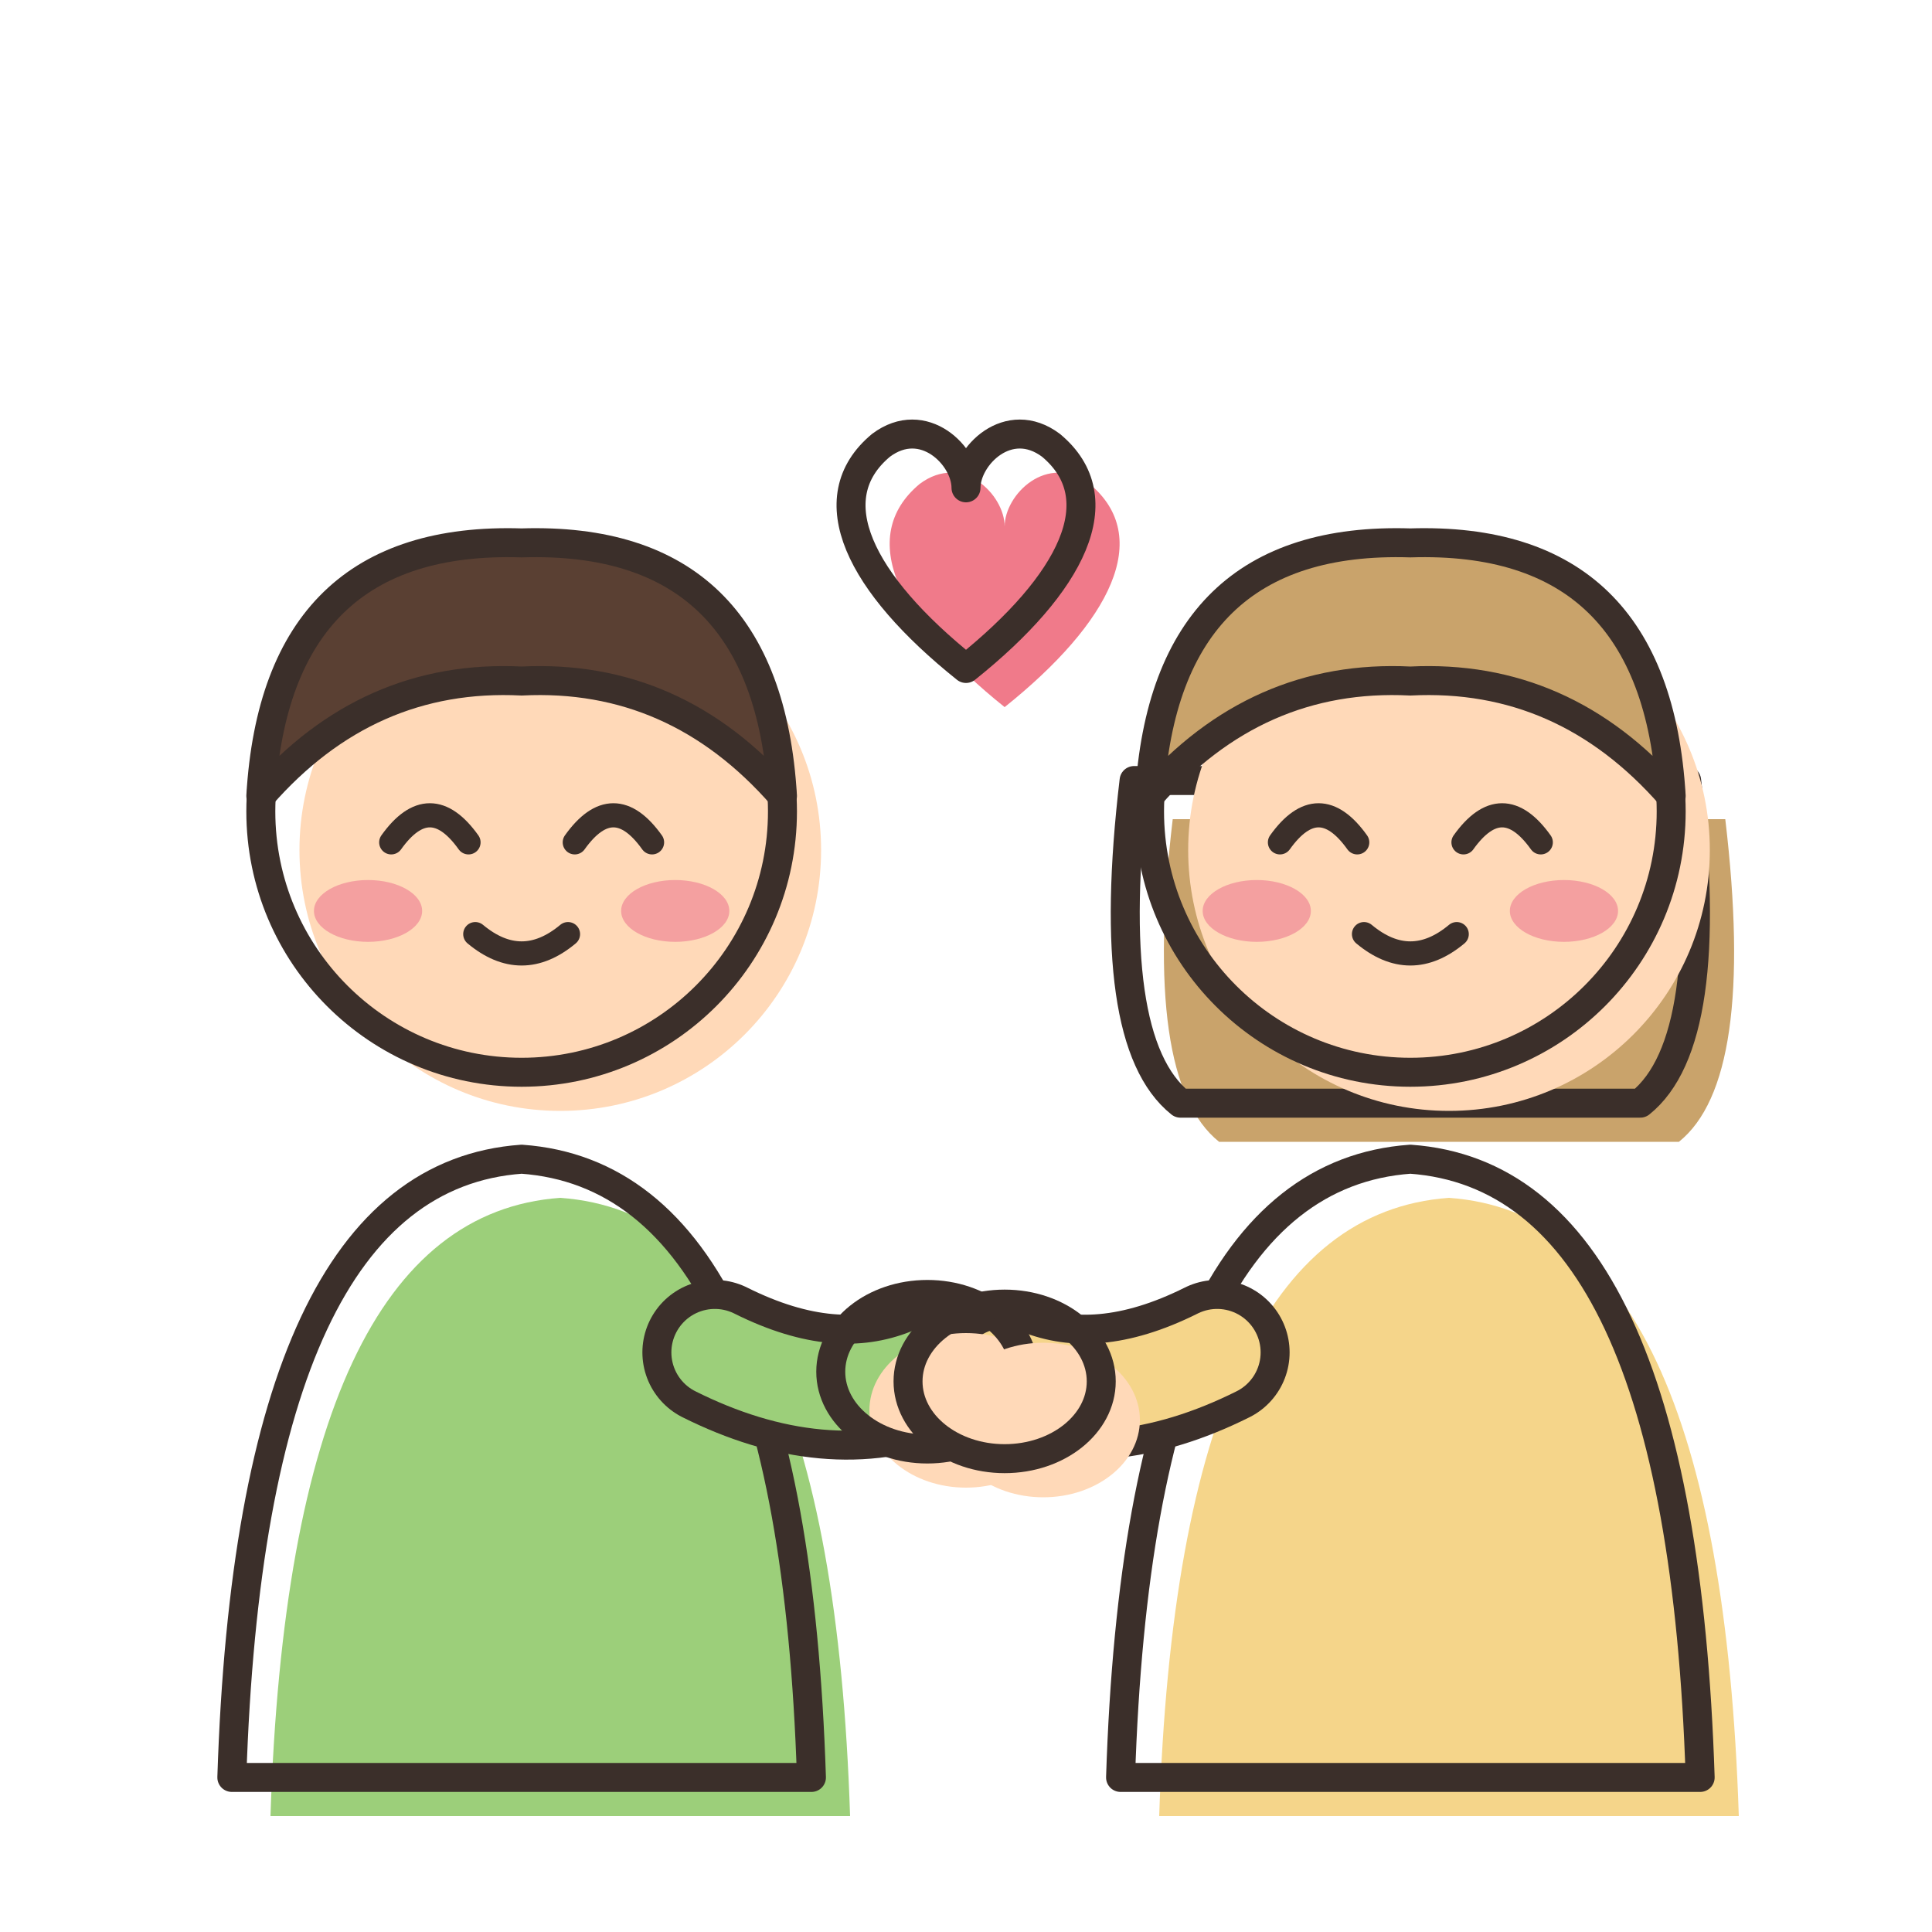
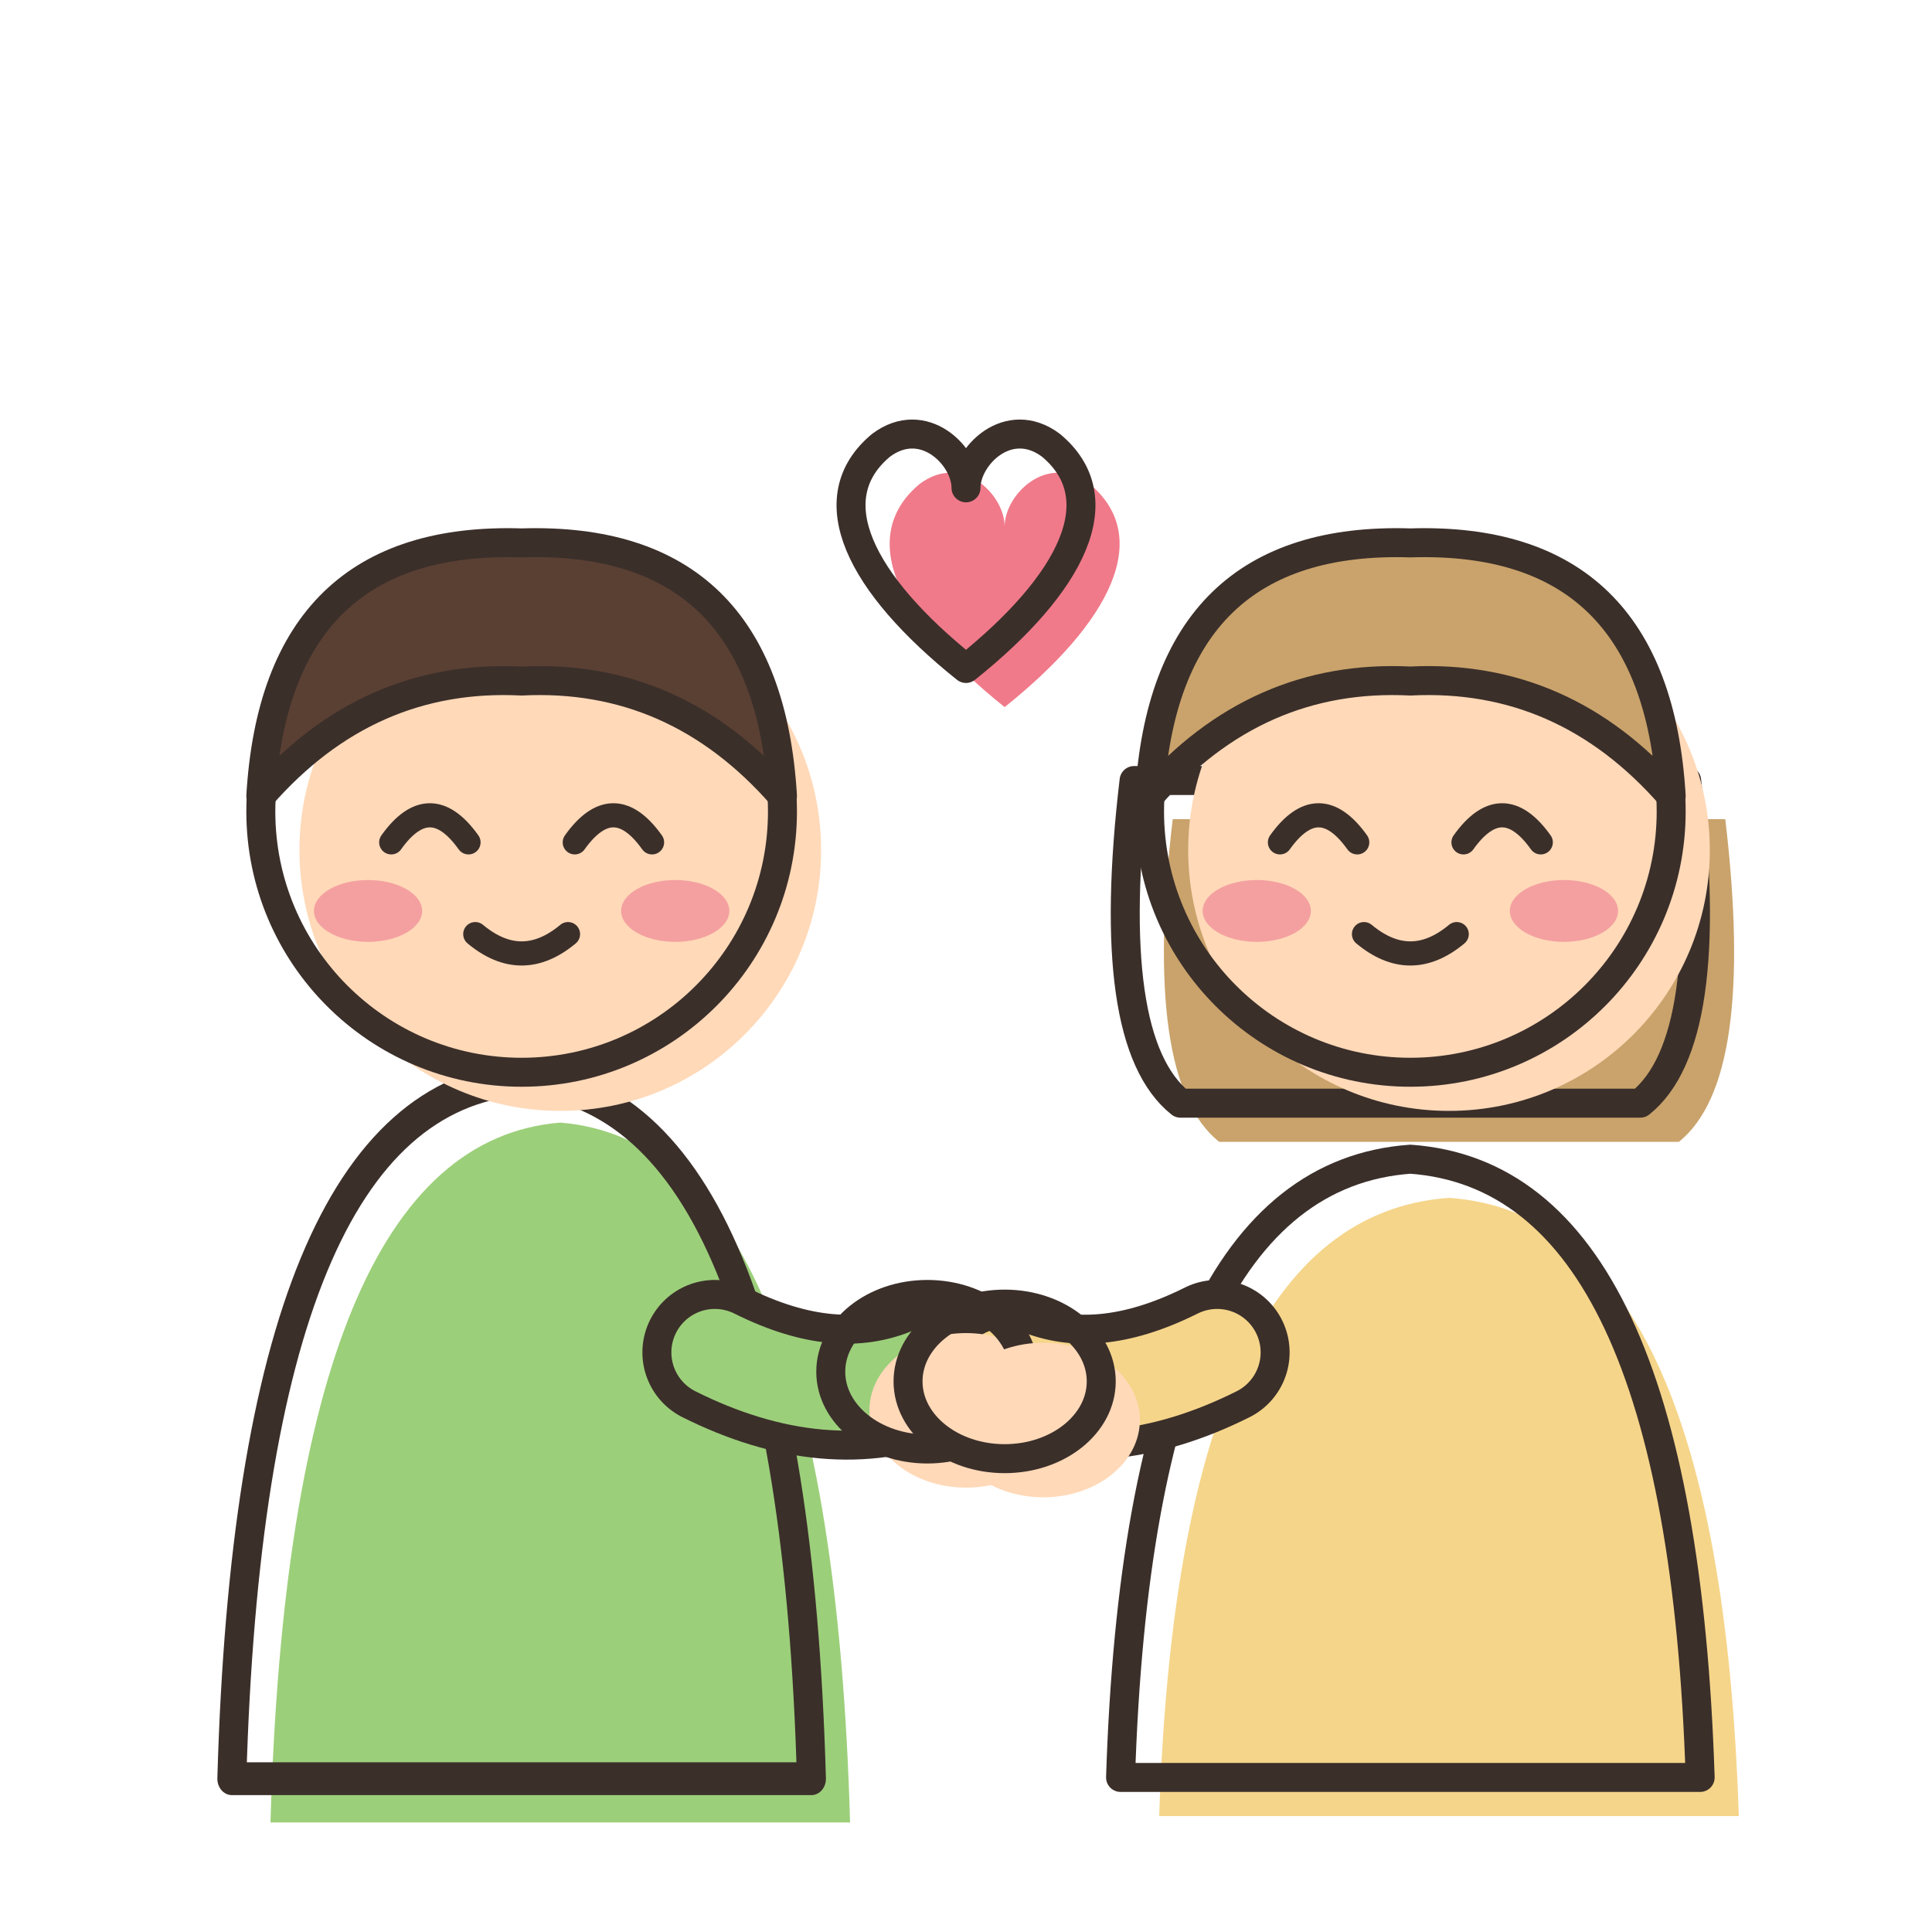
<svg xmlns="http://www.w3.org/2000/svg" viewBox="0 0 200 200" width="1000" height="1000">
  <g stroke="#3b2f2a" stroke-width="3" stroke-linecap="round" stroke-linejoin="round">
-     <g transform="translate(4 4)">
-       <path d="M24 184 Q26 122 54 120 Q82 122 84 184Z" fill="#9ccf7a" stroke="none" />
+     <g transform="translate(0 183.0) scale(1 1.132) translate(0 -183.0)">
+       <g transform="translate(4 4)">
+         <path d="M24 184 Q26 122 54 120 Q82 122 84 184Z" fill="#9ccf7a" stroke="none" />
+       </g>
+       <path d="M24 184 Q26 122 54 120 Q82 122 84 184Z" fill="none" />
    </g>
-     <path d="M24 184 Q26 122 54 120 Q82 122 84 184Z" fill="none" />
    <g transform="translate(4 4)">
      <circle cx="54" cy="84" r="27" fill="#ffd9b8" stroke="none" />
    </g>
    <circle cx="54" cy="84" r="27" fill="none" />
    <path d="M27 82.4 Q28.6 55.4 54 56.2 Q79.4 55.4 81 82.4 Q69.9 69.7 54 70.5 Q38.1 69.7 27 82.4Z" fill="#5a4033" />
    <path d="M40.5 87.2 Q44.5 81.6 48.5 87.2" stroke-width="2.5" fill="none" />
    <path d="M59.5 87.2 Q63.5 81.6 67.5 87.2" stroke-width="2.5" fill="none" />
    <ellipse cx="38.1" cy="94.3" rx="5.6" ry="3.2" fill="#f4a0a0" stroke="none" />
    <ellipse cx="69.9" cy="94.3" rx="5.6" ry="3.2" fill="#f4a0a0" stroke="none" />
    <path d="M49.2 96.7 Q54 100.7 58.8 96.7" stroke-width="2.5" fill="none" />
    <g transform="translate(4 4)">
      <path d="M116 184 Q118 122 146 120 Q174 122 176 184Z" fill="#f5d58a" stroke="none" />
    </g>
    <path d="M116 184 Q118 122 146 120 Q174 122 176 184Z" fill="none" />
    <g transform="translate(4 4)">
      <path d="M117.4 80.8 Q114.2 107.8 122.2 114.2 L169.8 114.2 Q177.8 107.8 174.6 80.8Z" fill="#c9a36b" stroke="none" />
    </g>
    <path d="M117.4 80.8 Q114.2 107.8 122.2 114.2 L169.8 114.2 Q177.8 107.8 174.6 80.8Z" fill="none" />
    <g transform="translate(4 4)">
      <circle cx="146" cy="84" r="27" fill="#ffd9b8" stroke="none" />
    </g>
    <circle cx="146" cy="84" r="27" fill="none" />
    <path d="M119 82.4 Q120.6 55.4 146 56.2 Q171.4 55.4 173 82.4 Q161.9 69.7 146 70.5 Q130.1 69.7 119 82.4Z" fill="#c9a36b" />
    <path d="M132.5 87.2 Q136.5 81.6 140.5 87.2" stroke-width="2.5" fill="none" />
    <path d="M151.5 87.2 Q155.5 81.6 159.5 87.2" stroke-width="2.5" fill="none" />
    <ellipse cx="130.1" cy="94.3" rx="5.6" ry="3.2" fill="#f4a0a0" stroke="none" />
    <ellipse cx="161.9" cy="94.3" rx="5.6" ry="3.2" fill="#f4a0a0" stroke="none" />
    <path d="M141.2 96.7 Q146 100.7 150.8 96.7" stroke-width="2.5" fill="none" />
    <path d="M74 140 Q86 146 96 142" stroke-width="15" fill="none" />
    <path d="M74 140 Q86 146 96 142" stroke="#9ccf7a" stroke-width="9" fill="none" />
    <path d="M126 140 Q114 146 104 142" stroke-width="15" fill="none" />
    <path d="M126 140 Q114 146 104 142" stroke="#f5d58a" stroke-width="9" fill="none" />
    <g transform="translate(4 4)">
      <ellipse cx="96" cy="142" rx="10" ry="8" fill="#ffd9b8" stroke="none" />
    </g>
    <ellipse cx="96" cy="142" rx="10" ry="8" fill="none" />
    <g transform="translate(4 4)">
      <ellipse cx="104" cy="143" rx="10" ry="8" fill="#ffd9b8" stroke="none" />
    </g>
    <ellipse cx="104" cy="143" rx="10" ry="8" fill="none" />
    <g transform="translate(4 4)">
      <path d="M100 69.2 C89.0 60.4 84.6 51.6 91.2 46.1 C95.6 42.8 100 47.2 100 50.5 C100 47.2 104.4 42.8 108.8 46.1 C115.4 51.6 111.0 60.4 100 69.2Z" fill="#f07a8a" stroke="none" />
    </g>
    <path d="M100 69.2 C89.0 60.4 84.6 51.6 91.2 46.1 C95.6 42.8 100 47.2 100 50.5 C100 47.2 104.4 42.8 108.8 46.1 C115.4 51.6 111.0 60.4 100 69.2Z" fill="none" />
  </g>
</svg>
